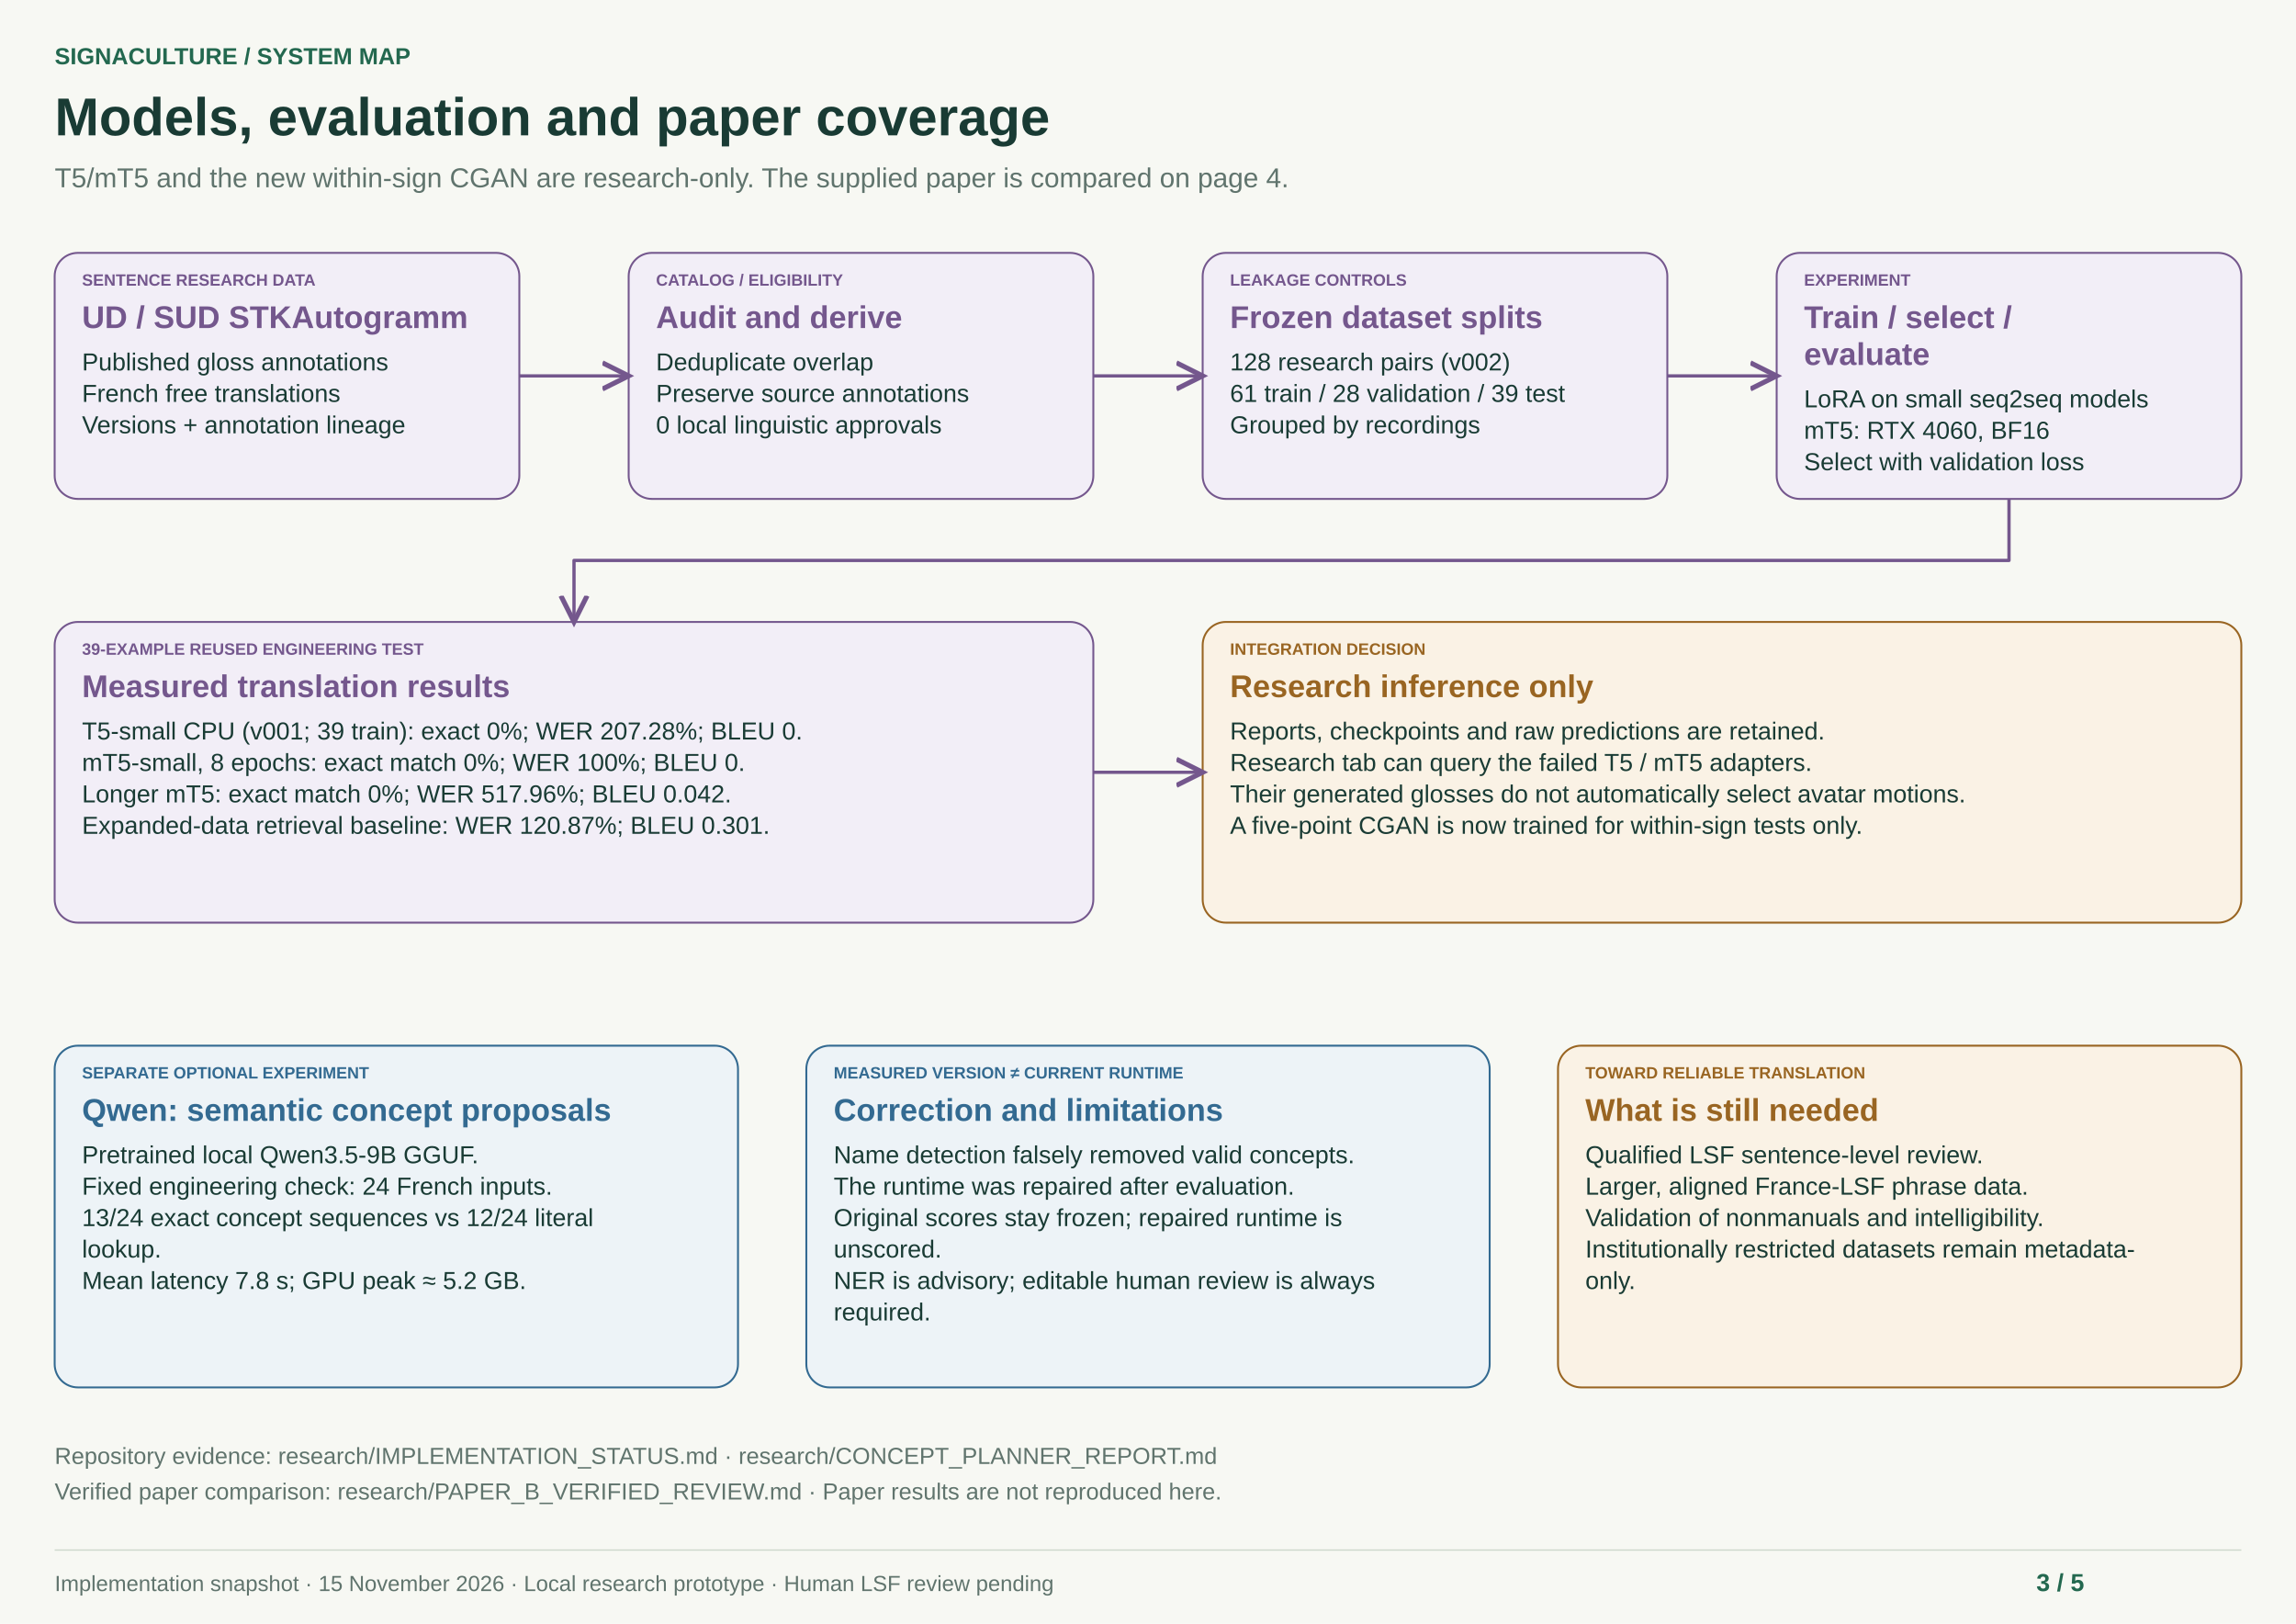
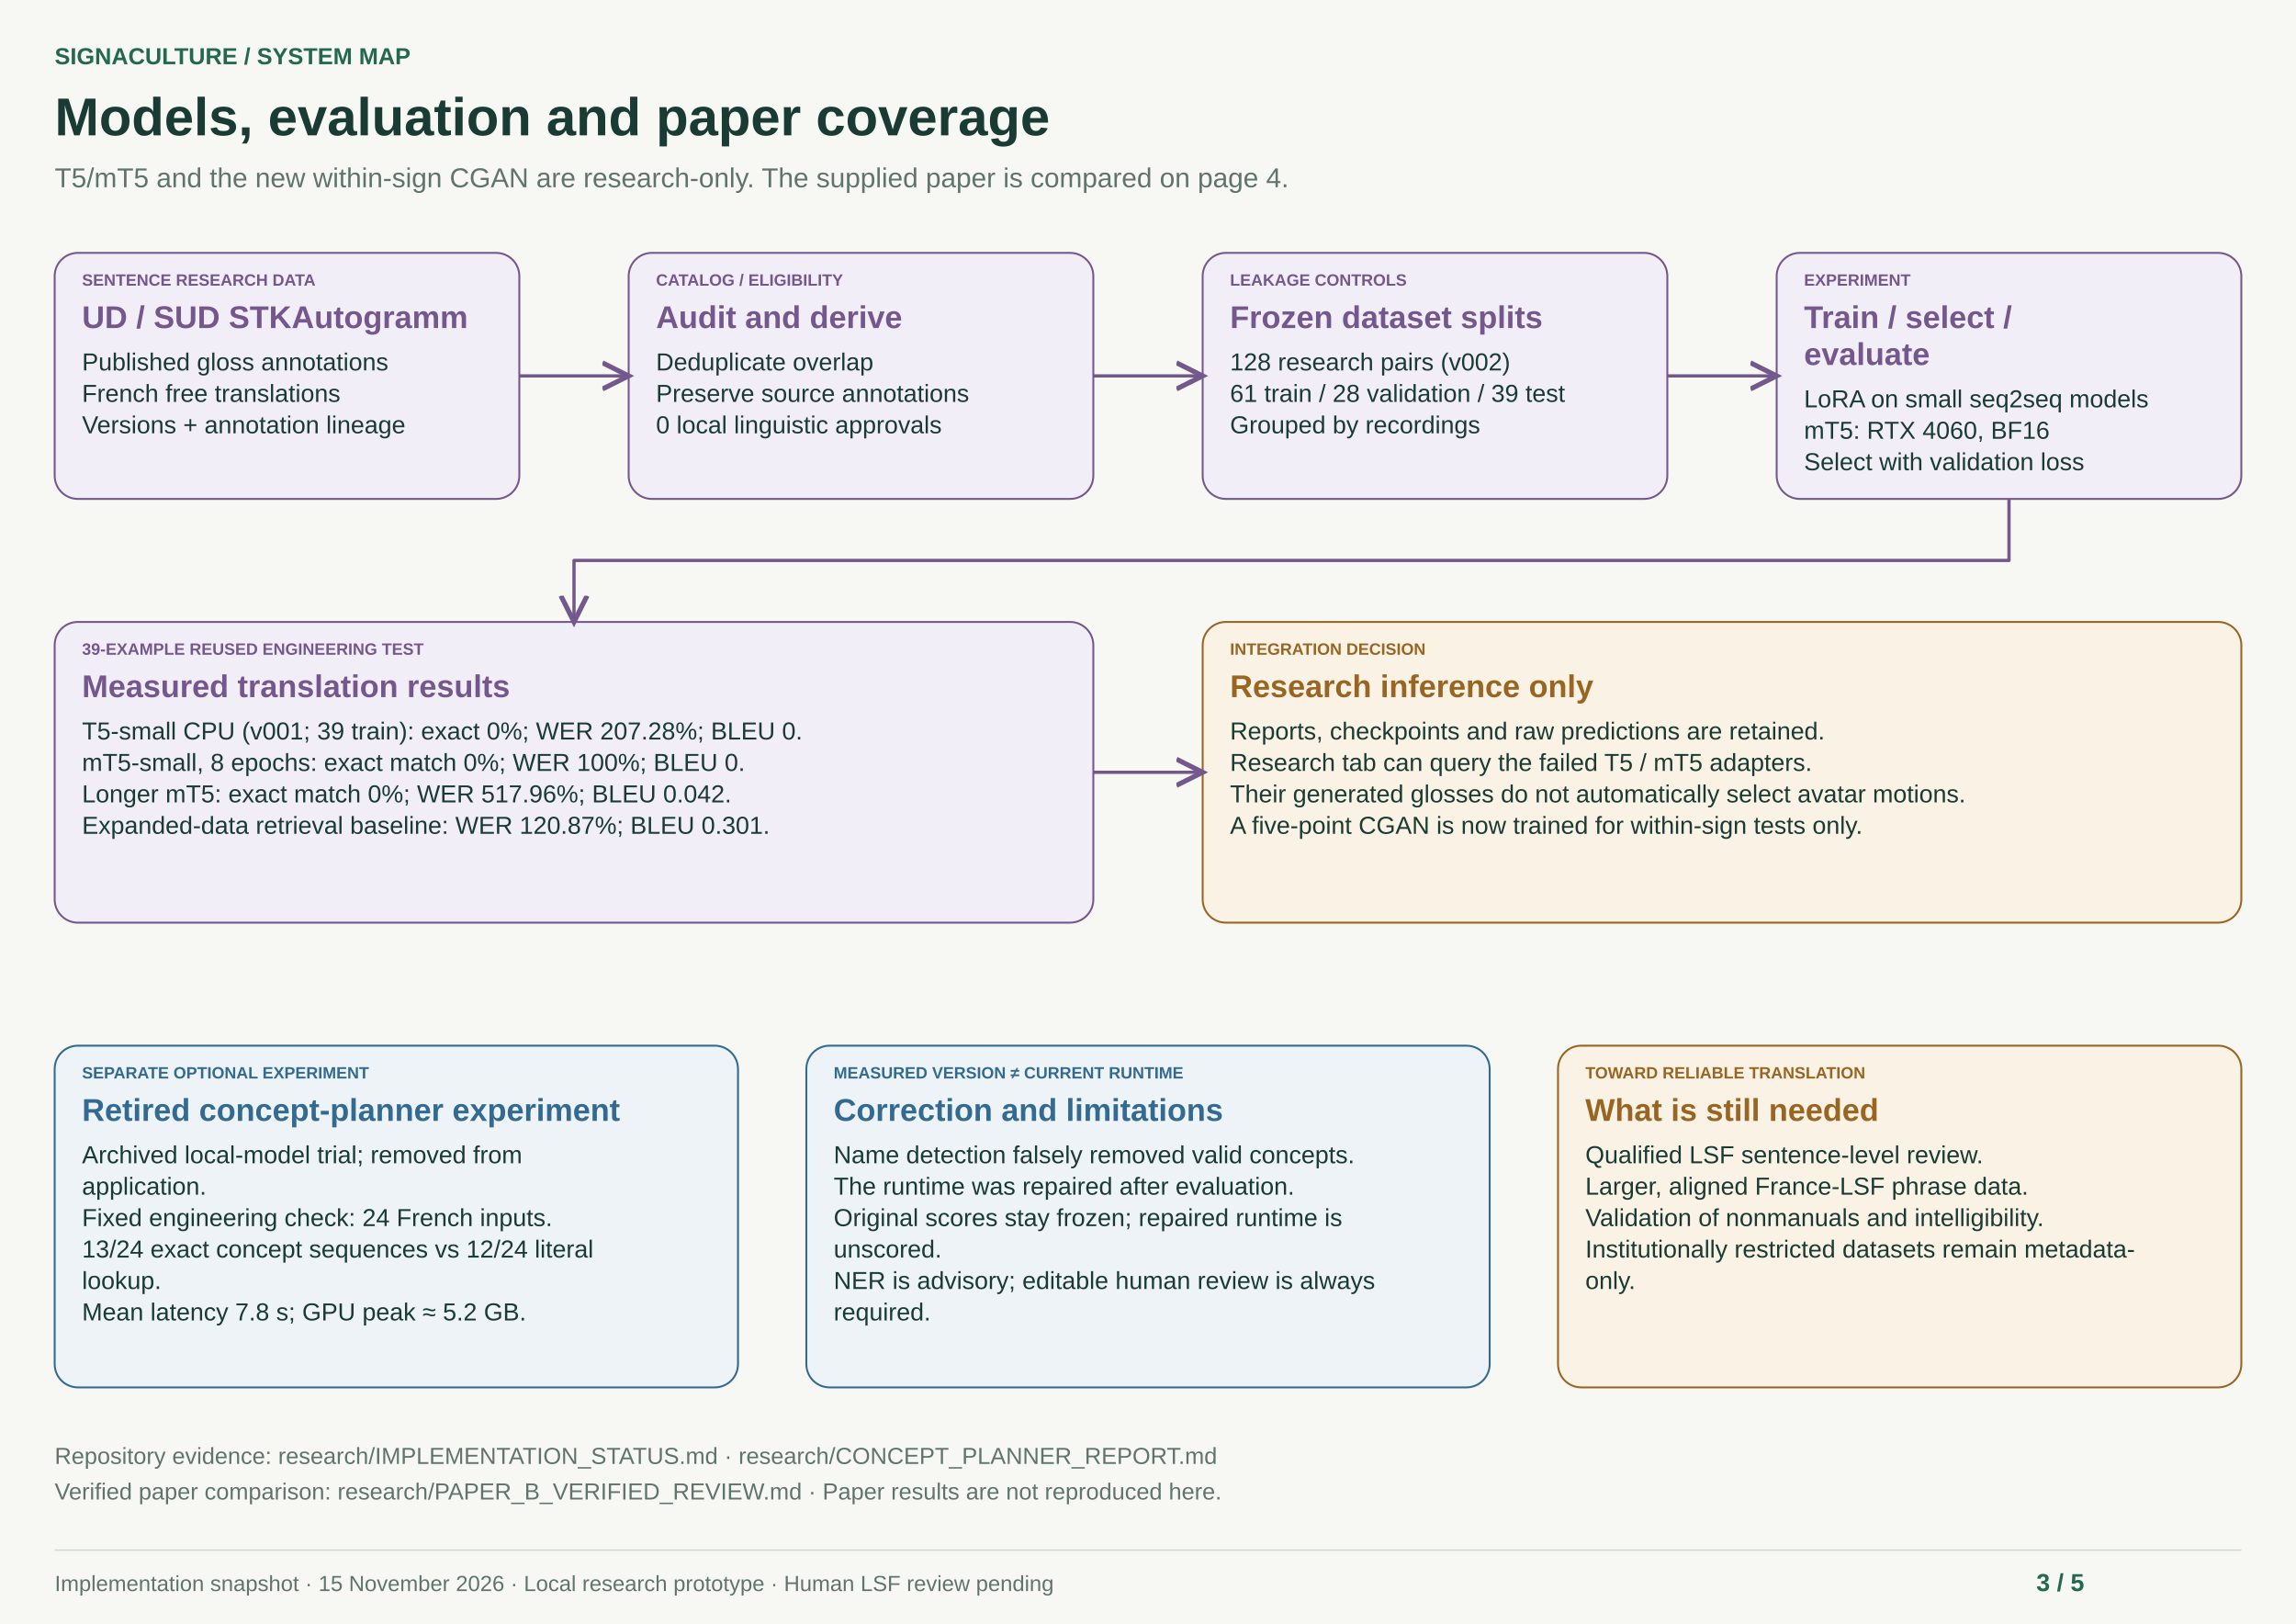
<svg xmlns="http://www.w3.org/2000/svg" width="1680" height="1188" viewBox="0 0 1680 1188">
  <defs>
    <marker id="ink" markerWidth="10" markerHeight="10" refX="8" refY="5" orient="auto">
      <path d="M0,1 L8,5 L0,9" fill="none" stroke="#193b34" stroke-width="1.5" />
    </marker>
    <marker id="muted" markerWidth="10" markerHeight="10" refX="8" refY="5" orient="auto">
      <path d="M0,1 L8,5 L0,9" fill="none" stroke="#60746d" stroke-width="1.5" />
    </marker>
    <marker id="green" markerWidth="10" markerHeight="10" refX="8" refY="5" orient="auto">
      <path d="M0,1 L8,5 L0,9" fill="none" stroke="#23684f" stroke-width="1.5" />
    </marker>
    <marker id="blue" markerWidth="10" markerHeight="10" refX="8" refY="5" orient="auto">
      <path d="M0,1 L8,5 L0,9" fill="none" stroke="#336a91" stroke-width="1.5" />
    </marker>
    <marker id="amber" markerWidth="10" markerHeight="10" refX="8" refY="5" orient="auto">
      <path d="M0,1 L8,5 L0,9" fill="none" stroke="#996522" stroke-width="1.5" />
    </marker>
    <marker id="purple" markerWidth="10" markerHeight="10" refX="8" refY="5" orient="auto">
      <path d="M0,1 L8,5 L0,9" fill="none" stroke="#74578d" stroke-width="1.5" />
    </marker>
  </defs>
  <rect width="1680" height="1188" fill="#f7f8f3" />
  <text x="40" y="47" fill="#23684f" font-size="17" font-weight="700" font-family="Arial,DejaVu Sans,sans-serif">SIGNACULTURE  /  SYSTEM MAP</text>
  <text x="40" y="99" fill="#193b34" font-size="39" font-weight="700" font-family="Arial,DejaVu Sans,sans-serif">Models, evaluation and paper coverage</text>
  <text x="40" y="137" fill="#60746d" font-size="20" font-weight="400" font-family="Arial,DejaVu Sans,sans-serif">T5/mT5 and the new within-sign CGAN are research-only. The supplied paper is compared on page 4.</text>
  <rect x="40" y="185" width="340" height="180" rx="17" fill="#f2eef7" stroke="#74578d" stroke-width="1.4" />
  <text x="60" y="209" fill="#74578d" font-size="12" font-weight="700" font-family="Arial,DejaVu Sans,sans-serif">SENTENCE RESEARCH DATA</text>
  <text x="60" y="240" fill="#74578d" font-size="23" font-weight="700" font-family="Arial,DejaVu Sans,sans-serif">UD / SUD STKAutogramm</text>
  <text x="60" y="271" fill="#193b34" font-size="18" font-weight="400" font-family="Arial,DejaVu Sans,sans-serif">Published gloss annotations</text>
  <text x="60" y="294" fill="#193b34" font-size="18" font-weight="400" font-family="Arial,DejaVu Sans,sans-serif">French free translations</text>
  <text x="60" y="317" fill="#193b34" font-size="18" font-weight="400" font-family="Arial,DejaVu Sans,sans-serif">Versions + annotation lineage</text>
  <rect x="460" y="185" width="340" height="180" rx="17" fill="#f2eef7" stroke="#74578d" stroke-width="1.4" />
  <text x="480" y="209" fill="#74578d" font-size="12" font-weight="700" font-family="Arial,DejaVu Sans,sans-serif">CATALOG / ELIGIBILITY</text>
  <text x="480" y="240" fill="#74578d" font-size="23" font-weight="700" font-family="Arial,DejaVu Sans,sans-serif">Audit and derive</text>
  <text x="480" y="271" fill="#193b34" font-size="18" font-weight="400" font-family="Arial,DejaVu Sans,sans-serif">Deduplicate overlap</text>
  <text x="480" y="294" fill="#193b34" font-size="18" font-weight="400" font-family="Arial,DejaVu Sans,sans-serif">Preserve source annotations</text>
  <text x="480" y="317" fill="#193b34" font-size="18" font-weight="400" font-family="Arial,DejaVu Sans,sans-serif">0 local linguistic approvals</text>
  <rect x="880" y="185" width="340" height="180" rx="17" fill="#f2eef7" stroke="#74578d" stroke-width="1.4" />
  <text x="900" y="209" fill="#74578d" font-size="12" font-weight="700" font-family="Arial,DejaVu Sans,sans-serif">LEAKAGE CONTROLS</text>
  <text x="900" y="240" fill="#74578d" font-size="23" font-weight="700" font-family="Arial,DejaVu Sans,sans-serif">Frozen dataset splits</text>
  <text x="900" y="271" fill="#193b34" font-size="18" font-weight="400" font-family="Arial,DejaVu Sans,sans-serif">128 research pairs (v002)</text>
  <text x="900" y="294" fill="#193b34" font-size="18" font-weight="400" font-family="Arial,DejaVu Sans,sans-serif">61 train / 28 validation / 39 test</text>
  <text x="900" y="317" fill="#193b34" font-size="18" font-weight="400" font-family="Arial,DejaVu Sans,sans-serif">Grouped by recordings</text>
  <rect x="1300" y="185" width="340" height="180" rx="17" fill="#f2eef7" stroke="#74578d" stroke-width="1.4" />
  <text x="1320" y="209" fill="#74578d" font-size="12" font-weight="700" font-family="Arial,DejaVu Sans,sans-serif">EXPERIMENT</text>
  <text x="1320" y="240" fill="#74578d" font-size="23" font-weight="700" font-family="Arial,DejaVu Sans,sans-serif">Train / select /</text>
  <text x="1320" y="267" fill="#74578d" font-size="23" font-weight="700" font-family="Arial,DejaVu Sans,sans-serif">evaluate</text>
  <text x="1320" y="298" fill="#193b34" font-size="18" font-weight="400" font-family="Arial,DejaVu Sans,sans-serif">LoRA on small seq2seq models</text>
  <text x="1320" y="321" fill="#193b34" font-size="18" font-weight="400" font-family="Arial,DejaVu Sans,sans-serif">mT5: RTX 4060, BF16</text>
  <text x="1320" y="344" fill="#193b34" font-size="18" font-weight="400" font-family="Arial,DejaVu Sans,sans-serif">Select with validation loss</text>
  <path d="M380,275 L460,275" fill="none" stroke="#74578d" stroke-width="2.4" stroke-linejoin="round" marker-end="url(#purple)" />
  <path d="M800,275 L880,275" fill="none" stroke="#74578d" stroke-width="2.4" stroke-linejoin="round" marker-end="url(#purple)" />
  <path d="M1220,275 L1300,275" fill="none" stroke="#74578d" stroke-width="2.4" stroke-linejoin="round" marker-end="url(#purple)" />
  <rect x="40" y="455" width="760" height="220" rx="17" fill="#f2eef7" stroke="#74578d" stroke-width="1.4" />
  <text x="60" y="479" fill="#74578d" font-size="12" font-weight="700" font-family="Arial,DejaVu Sans,sans-serif">39-EXAMPLE REUSED ENGINEERING TEST</text>
  <text x="60" y="510" fill="#74578d" font-size="23" font-weight="700" font-family="Arial,DejaVu Sans,sans-serif">Measured translation results</text>
  <text x="60" y="541" fill="#193b34" font-size="18" font-weight="400" font-family="Arial,DejaVu Sans,sans-serif">T5-small CPU (v001; 39 train): exact 0%; WER 207.28%; BLEU 0.</text>
  <text x="60" y="564" fill="#193b34" font-size="18" font-weight="400" font-family="Arial,DejaVu Sans,sans-serif">mT5-small, 8 epochs: exact match 0%; WER 100%; BLEU 0.</text>
  <text x="60" y="587" fill="#193b34" font-size="18" font-weight="400" font-family="Arial,DejaVu Sans,sans-serif">Longer mT5: exact match 0%; WER 517.96%; BLEU 0.042.</text>
  <text x="60" y="610" fill="#193b34" font-size="18" font-weight="400" font-family="Arial,DejaVu Sans,sans-serif">Expanded-data retrieval baseline: WER 120.87%; BLEU 0.301.</text>
  <rect x="880" y="455" width="760" height="220" rx="17" fill="#faf2e5" stroke="#996522" stroke-width="1.4" />
  <text x="900" y="479" fill="#996522" font-size="12" font-weight="700" font-family="Arial,DejaVu Sans,sans-serif">INTEGRATION DECISION</text>
  <text x="900" y="510" fill="#996522" font-size="23" font-weight="700" font-family="Arial,DejaVu Sans,sans-serif">Research inference only</text>
  <text x="900" y="541" fill="#193b34" font-size="18" font-weight="400" font-family="Arial,DejaVu Sans,sans-serif">Reports, checkpoints and raw predictions are retained.</text>
  <text x="900" y="564" fill="#193b34" font-size="18" font-weight="400" font-family="Arial,DejaVu Sans,sans-serif">Research tab can query the failed T5 / mT5 adapters.</text>
  <text x="900" y="587" fill="#193b34" font-size="18" font-weight="400" font-family="Arial,DejaVu Sans,sans-serif">Their generated glosses do not automatically select avatar motions.</text>
  <text x="900" y="610" fill="#193b34" font-size="18" font-weight="400" font-family="Arial,DejaVu Sans,sans-serif">A five-point CGAN is now trained for within-sign tests only.</text>
  <path d="M1470,365 L1470,410 L420,410 L420,455" fill="none" stroke="#74578d" stroke-width="2.4" stroke-linejoin="round" marker-end="url(#purple)" />
  <path d="M800,565 L880,565" fill="none" stroke="#74578d" stroke-width="2.4" stroke-linejoin="round" marker-end="url(#purple)" />
  <rect x="40" y="765" width="500" height="250" rx="17" fill="#edf3f7" stroke="#336a91" stroke-width="1.4" />
  <text x="60" y="789" fill="#336a91" font-size="12" font-weight="700" font-family="Arial,DejaVu Sans,sans-serif">SEPARATE OPTIONAL EXPERIMENT</text>
-   <text x="60" y="820" fill="#336a91" font-size="23" font-weight="700" font-family="Arial,DejaVu Sans,sans-serif">Qwen: semantic concept proposals</text>
-   <text x="60" y="851" fill="#193b34" font-size="18" font-weight="400" font-family="Arial,DejaVu Sans,sans-serif">Pretrained local Qwen3.5-9B GGUF.</text>
-   <text x="60" y="874" fill="#193b34" font-size="18" font-weight="400" font-family="Arial,DejaVu Sans,sans-serif">Fixed engineering check: 24 French inputs.</text>
-   <text x="60" y="897" fill="#193b34" font-size="18" font-weight="400" font-family="Arial,DejaVu Sans,sans-serif">13/24 exact concept sequences vs 12/24 literal</text>
-   <text x="60" y="920" fill="#193b34" font-size="18" font-weight="400" font-family="Arial,DejaVu Sans,sans-serif">lookup.</text>
-   <text x="60" y="943" fill="#193b34" font-size="18" font-weight="400" font-family="Arial,DejaVu Sans,sans-serif">Mean latency 7.8 s; GPU peak ≈ 5.2 GB.</text>
+   <text x="60" y="820" fill="#336a91" font-size="23" font-weight="700" font-family="Arial,DejaVu Sans,sans-serif">Retired concept-planner experiment</text>
+   <text x="60" y="851" fill="#193b34" font-size="18" font-weight="400" font-family="Arial,DejaVu Sans,sans-serif">Archived local-model trial; removed from</text>
+   <text x="60" y="874" fill="#193b34" font-size="18" font-weight="400" font-family="Arial,DejaVu Sans,sans-serif">application.</text>
+   <text x="60" y="897" fill="#193b34" font-size="18" font-weight="400" font-family="Arial,DejaVu Sans,sans-serif">Fixed engineering check: 24 French inputs.</text>
+   <text x="60" y="920" fill="#193b34" font-size="18" font-weight="400" font-family="Arial,DejaVu Sans,sans-serif">13/24 exact concept sequences vs 12/24 literal</text>
+   <text x="60" y="943" fill="#193b34" font-size="18" font-weight="400" font-family="Arial,DejaVu Sans,sans-serif">lookup.</text>
+   <text x="60" y="966" fill="#193b34" font-size="18" font-weight="400" font-family="Arial,DejaVu Sans,sans-serif">Mean latency 7.8 s; GPU peak ≈ 5.2 GB.</text>
  <rect x="590" y="765" width="500" height="250" rx="17" fill="#edf3f7" stroke="#336a91" stroke-width="1.4" />
  <text x="610" y="789" fill="#336a91" font-size="12" font-weight="700" font-family="Arial,DejaVu Sans,sans-serif">MEASURED VERSION ≠ CURRENT RUNTIME</text>
  <text x="610" y="820" fill="#336a91" font-size="23" font-weight="700" font-family="Arial,DejaVu Sans,sans-serif">Correction and limitations</text>
  <text x="610" y="851" fill="#193b34" font-size="18" font-weight="400" font-family="Arial,DejaVu Sans,sans-serif">Name detection falsely removed valid concepts.</text>
  <text x="610" y="874" fill="#193b34" font-size="18" font-weight="400" font-family="Arial,DejaVu Sans,sans-serif">The runtime was repaired after evaluation.</text>
  <text x="610" y="897" fill="#193b34" font-size="18" font-weight="400" font-family="Arial,DejaVu Sans,sans-serif">Original scores stay frozen; repaired runtime is</text>
  <text x="610" y="920" fill="#193b34" font-size="18" font-weight="400" font-family="Arial,DejaVu Sans,sans-serif">unscored.</text>
  <text x="610" y="943" fill="#193b34" font-size="18" font-weight="400" font-family="Arial,DejaVu Sans,sans-serif">NER is advisory; editable human review is always</text>
  <text x="610" y="966" fill="#193b34" font-size="18" font-weight="400" font-family="Arial,DejaVu Sans,sans-serif">required.</text>
  <rect x="1140" y="765" width="500" height="250" rx="17" fill="#faf2e5" stroke="#996522" stroke-width="1.4" />
  <text x="1160" y="789" fill="#996522" font-size="12" font-weight="700" font-family="Arial,DejaVu Sans,sans-serif">TOWARD RELIABLE TRANSLATION</text>
  <text x="1160" y="820" fill="#996522" font-size="23" font-weight="700" font-family="Arial,DejaVu Sans,sans-serif">What is still needed</text>
  <text x="1160" y="851" fill="#193b34" font-size="18" font-weight="400" font-family="Arial,DejaVu Sans,sans-serif">Qualified LSF sentence-level review.</text>
  <text x="1160" y="874" fill="#193b34" font-size="18" font-weight="400" font-family="Arial,DejaVu Sans,sans-serif">Larger, aligned France-LSF phrase data.</text>
  <text x="1160" y="897" fill="#193b34" font-size="18" font-weight="400" font-family="Arial,DejaVu Sans,sans-serif">Validation of nonmanuals and intelligibility.</text>
  <text x="1160" y="920" fill="#193b34" font-size="18" font-weight="400" font-family="Arial,DejaVu Sans,sans-serif">Institutionally restricted datasets remain metadata-</text>
  <text x="1160" y="943" fill="#193b34" font-size="18" font-weight="400" font-family="Arial,DejaVu Sans,sans-serif">only.</text>
  <text x="40" y="1071" fill="#60746d" font-size="17" font-weight="400" font-family="Arial,DejaVu Sans,sans-serif">Repository evidence: research/IMPLEMENTATION_STATUS.md · research/CONCEPT_PLANNER_REPORT.md</text>
  <text x="40" y="1097" fill="#60746d" font-size="17" font-weight="400" font-family="Arial,DejaVu Sans,sans-serif">Verified paper comparison: research/PAPER_B_VERIFIED_REVIEW.md · Paper results are not reproduced here.</text>
  <path d="M40 1134 H1640" stroke="#ced8cc" />
  <text x="40" y="1164" fill="#60746d" font-size="16" font-weight="400" font-family="Arial,DejaVu Sans,sans-serif">Implementation snapshot · 15 November 2026 · Local research prototype · Human LSF review pending</text>
  <text x="1490" y="1164" fill="#23684f" font-size="18" font-weight="700" font-family="Arial,DejaVu Sans,sans-serif">3 / 5</text>
</svg>
